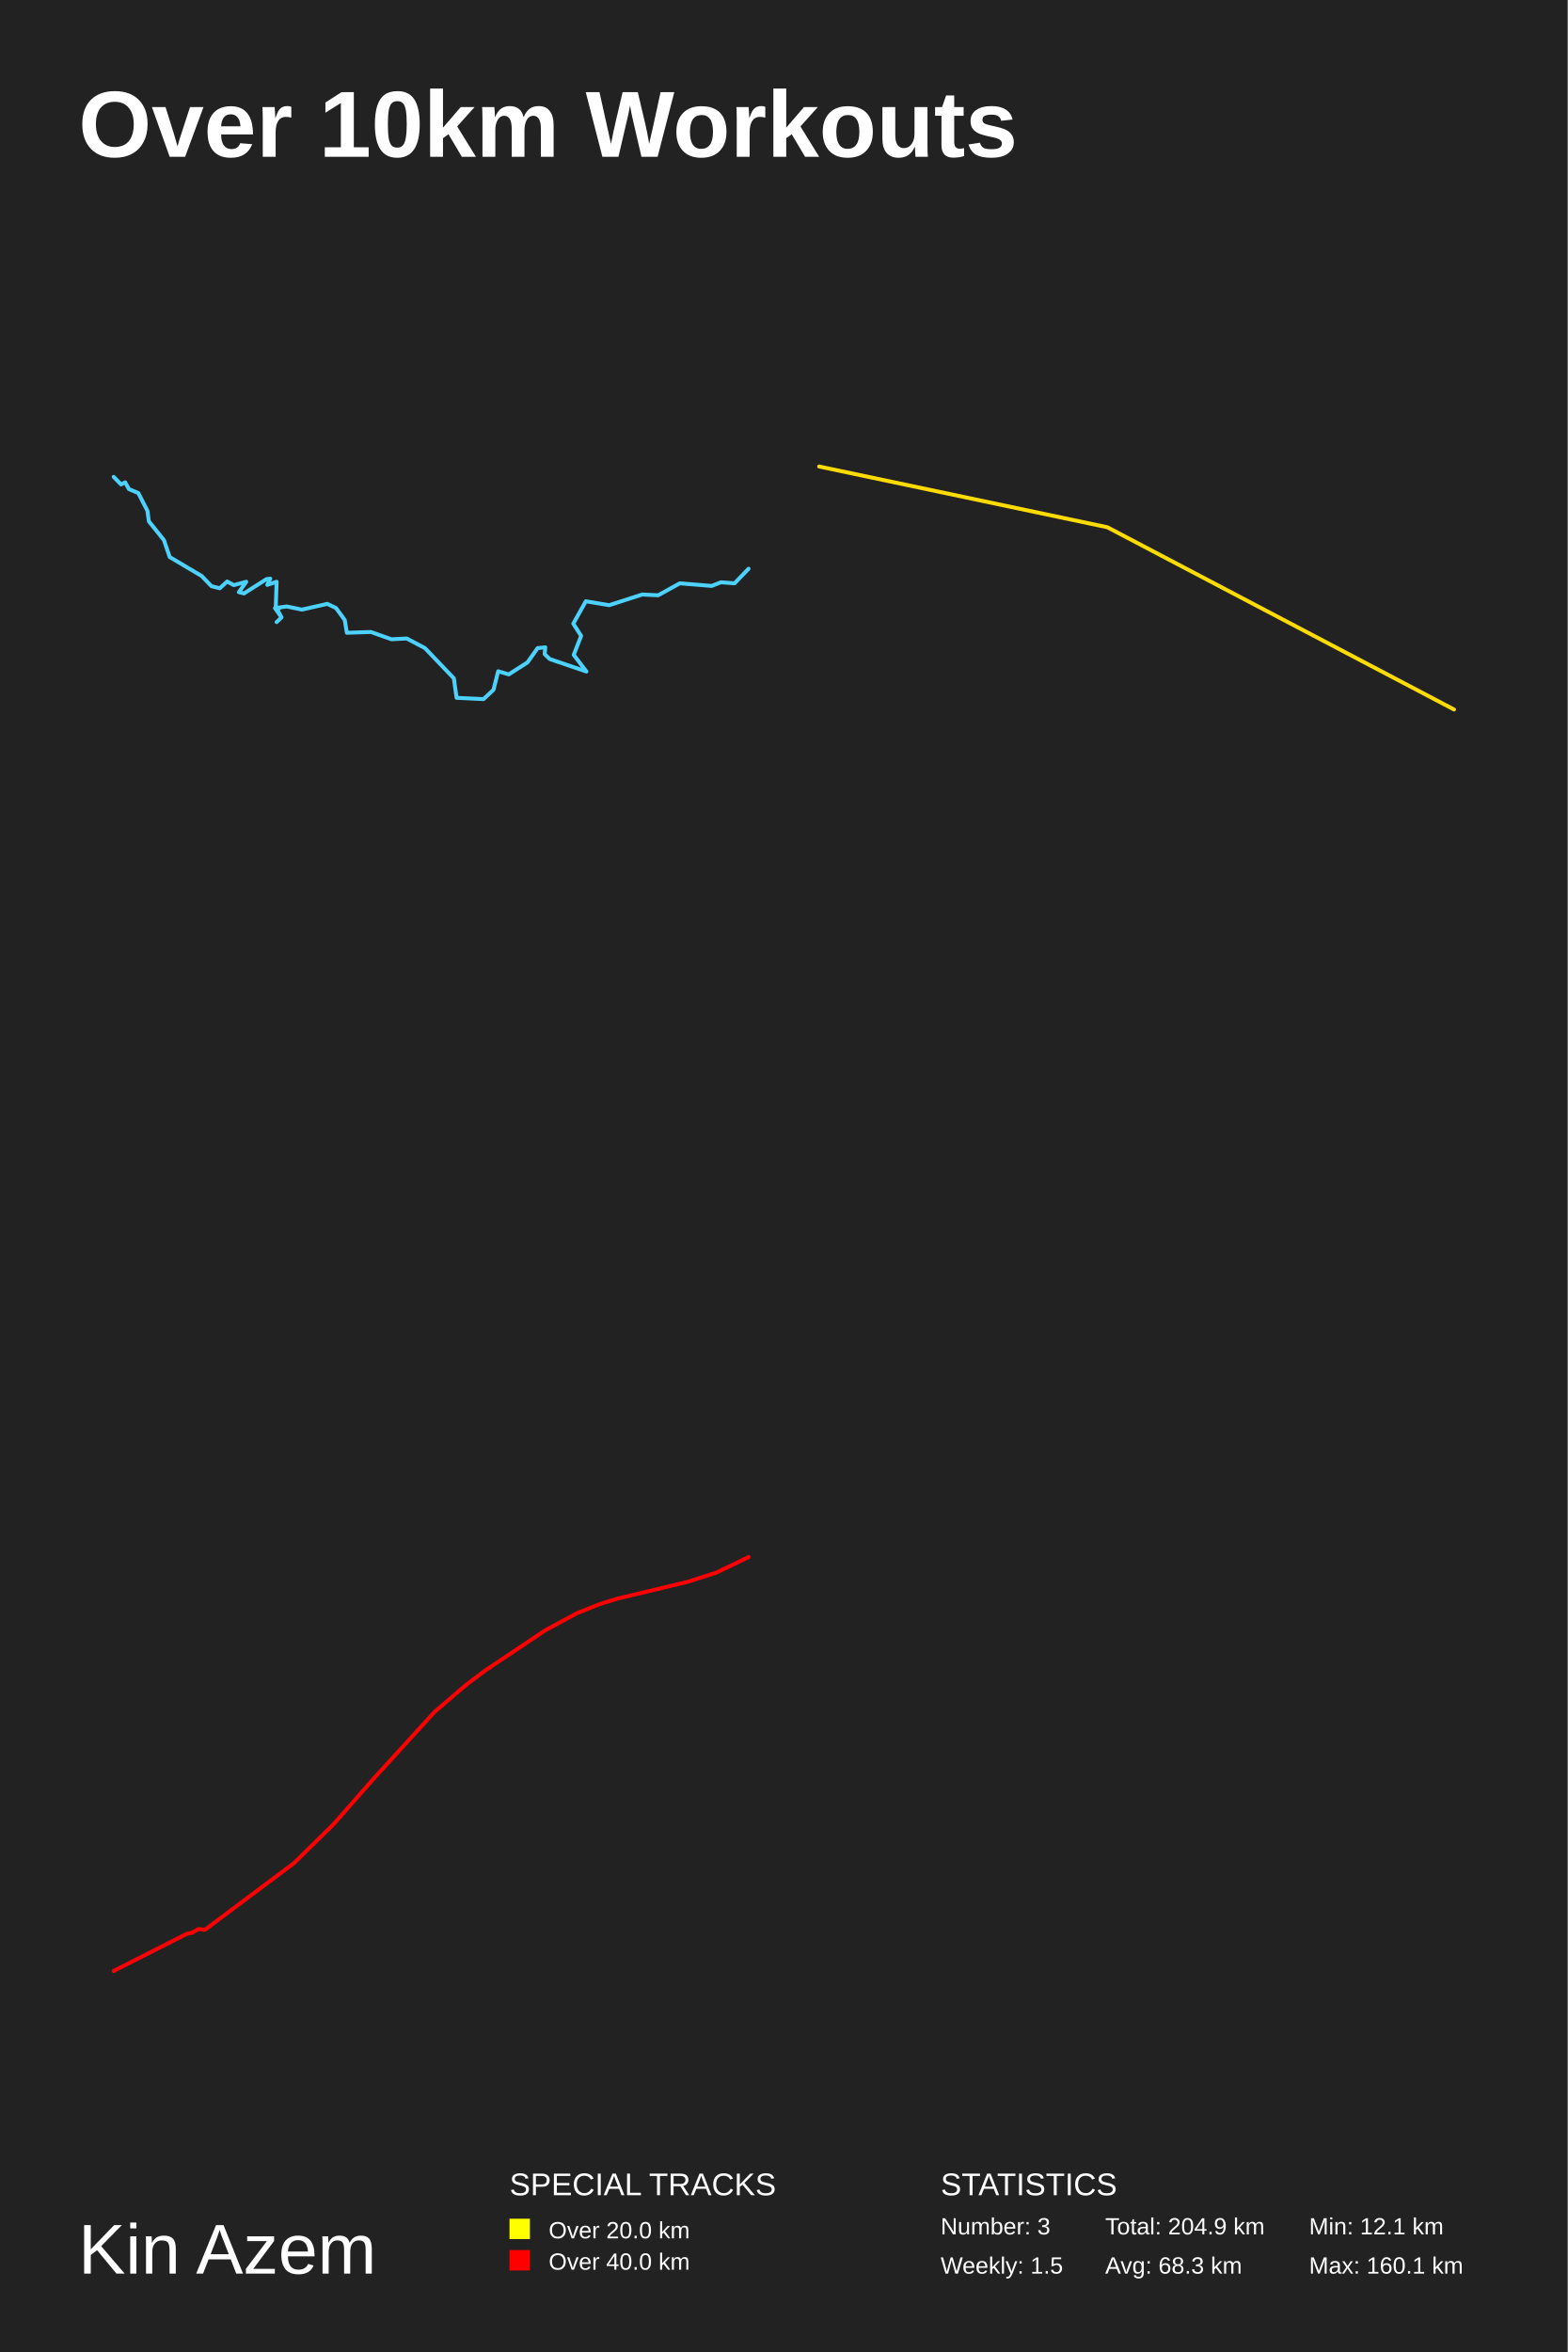
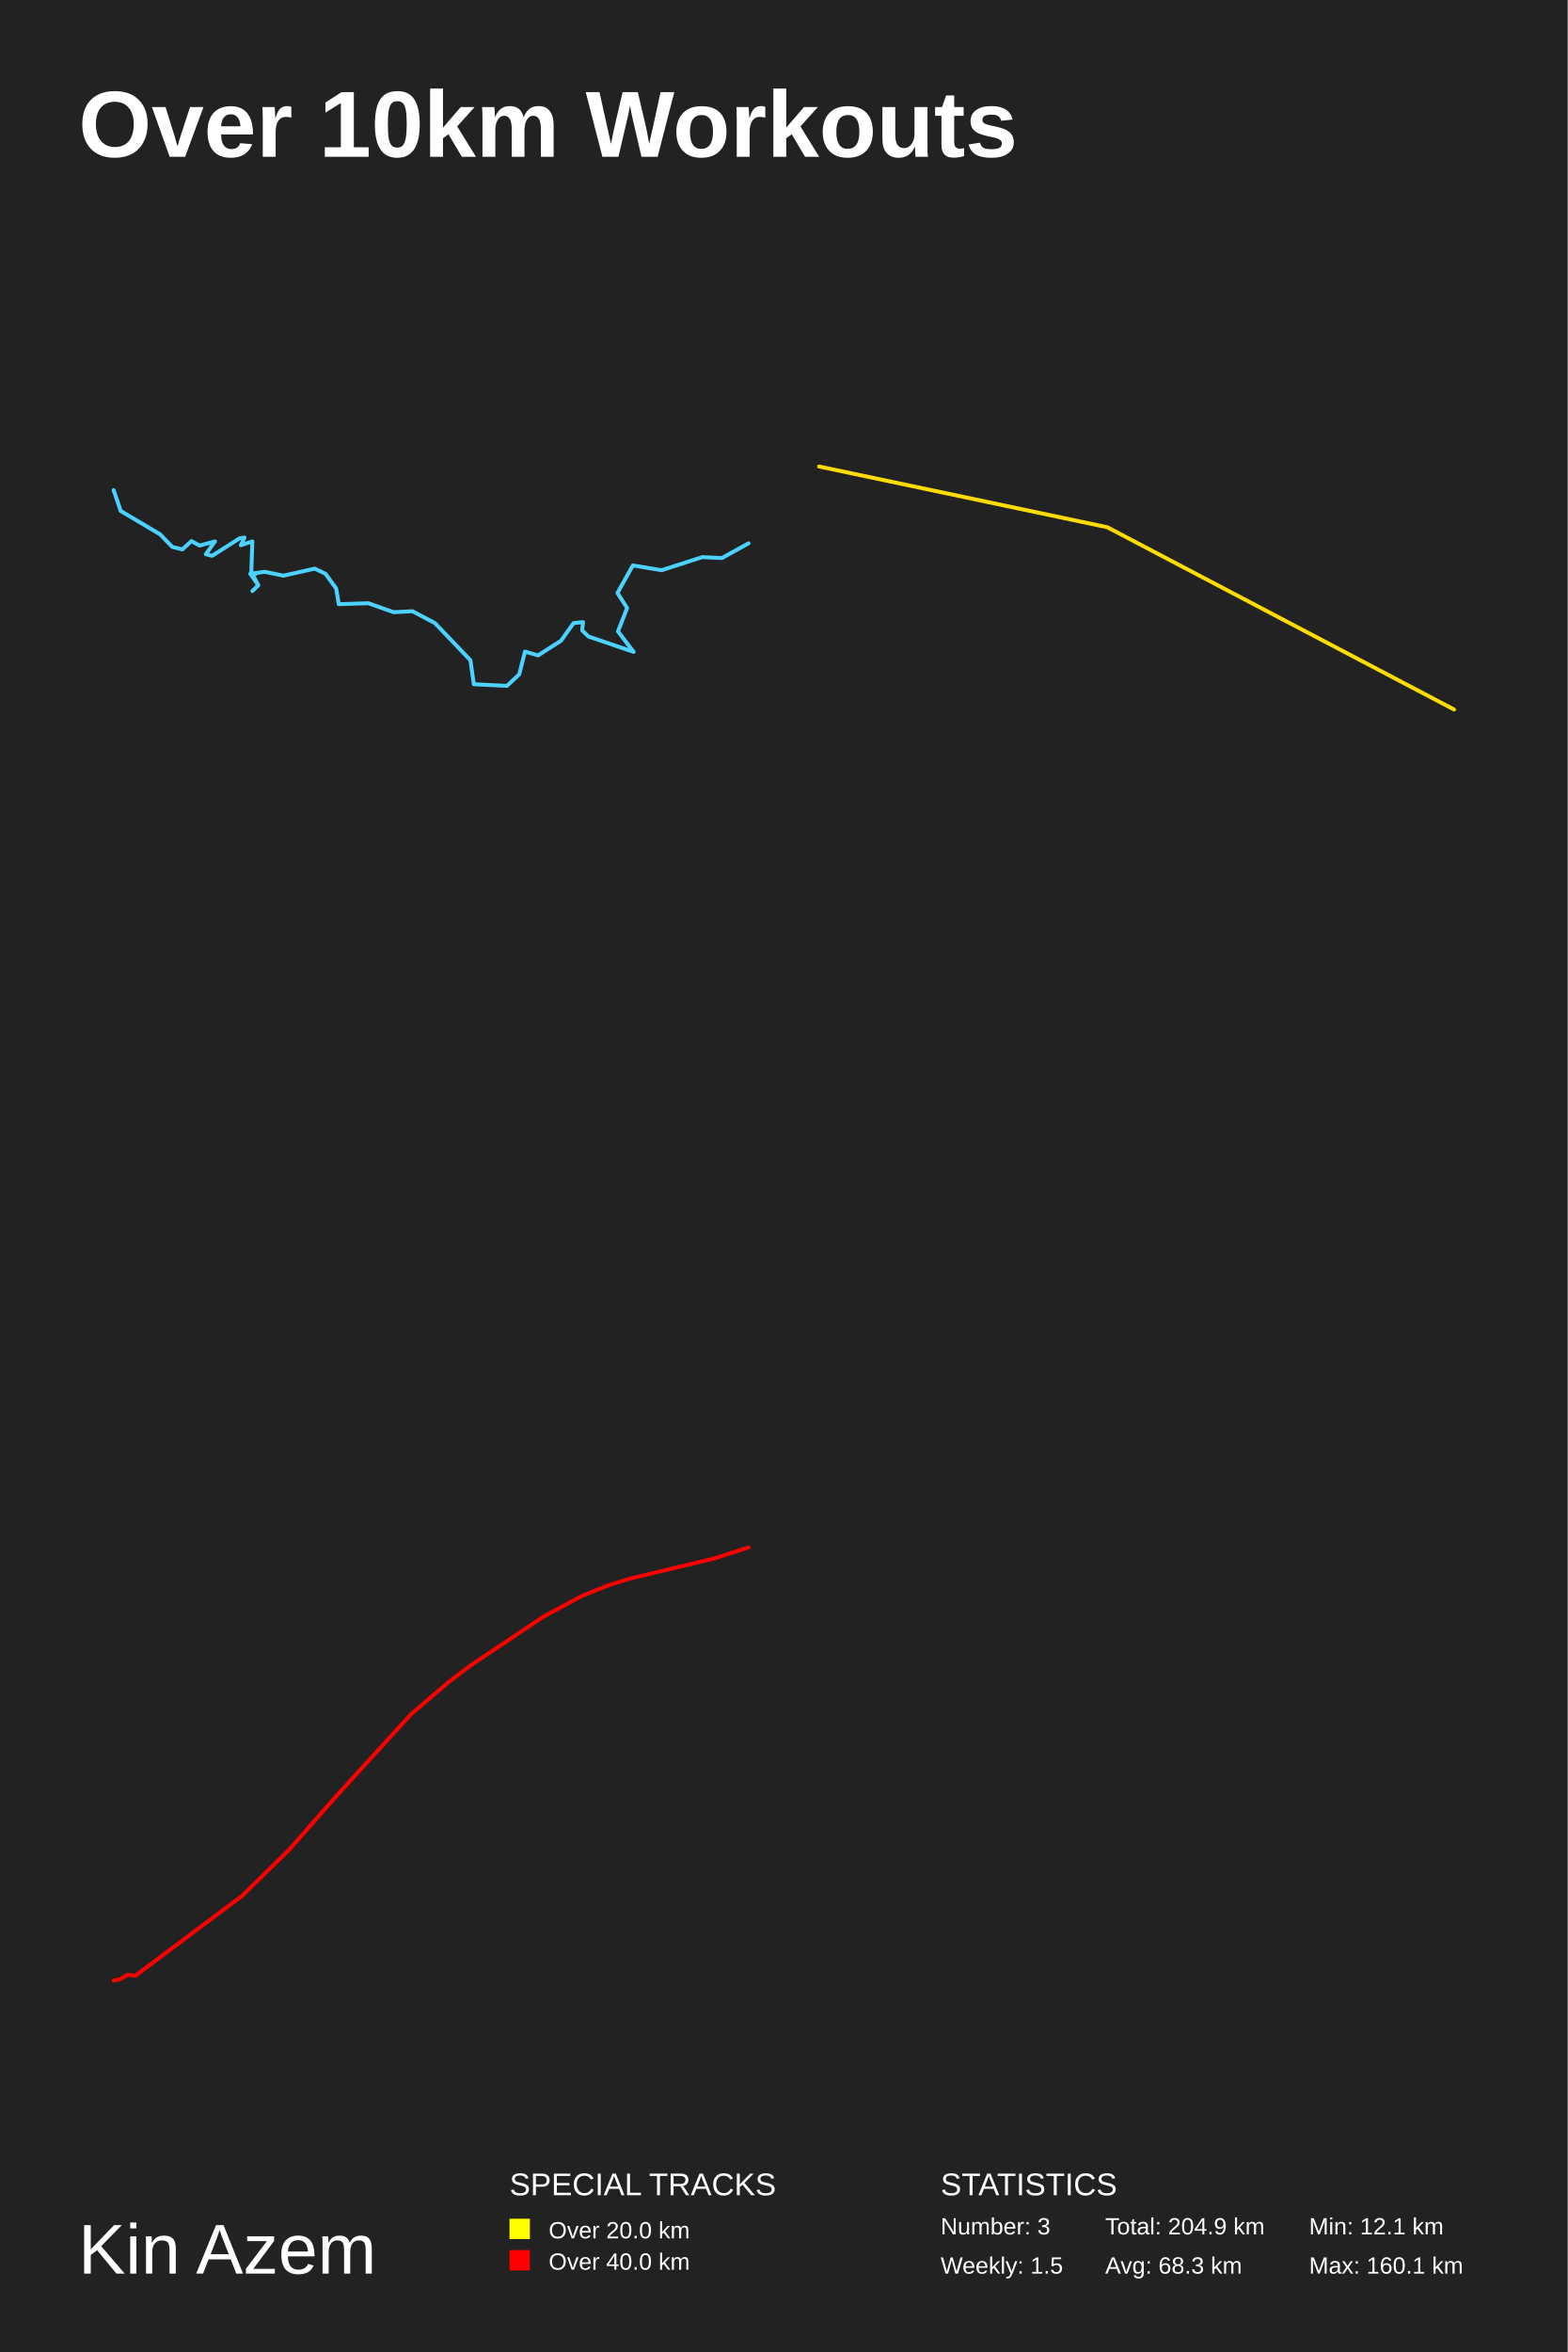
<svg xmlns="http://www.w3.org/2000/svg" baseProfile="full" height="300mm" version="1.1" viewBox="0,0,200,300" width="200mm">
  <defs />
  <rect fill="#222222" height="300" width="200" x="0" y="0" />
  <text fill="#FFFFFF" style="font-size:12px; font-family:Arial; font-weight:bold;" x="10" y="20">Over 10km Workouts</text>
  <text fill="#FFFFFF" style="font-size:9px; font-family:Arial" x="10" y="290">Kin Azem</text>
  <text fill="#FFFFFF" style="font-size:4px; font-family:Arial" x="65" y="280">SPECIAL TRACKS</text>
  <rect fill="yellow" height="2.6" width="2.6" x="65" y="283" />
  <text fill="#FFFFFF" style="font-size:3px; font-family:Arial" x="70" y="285.5">Over 20.0 km</text>
  <rect fill="red" height="2.6" width="2.6" x="65" y="287" />
  <text fill="#FFFFFF" style="font-size:3px; font-family:Arial" x="70" y="289.5">Over 40.0 km</text>
  <text fill="#FFFFFF" style="font-size:4px; font-family:Arial" x="120" y="280">STATISTICS</text>
  <text fill="#FFFFFF" style="font-size:3px; font-family:Arial" x="120" y="285">Number: 3</text>
  <text fill="#FFFFFF" style="font-size:3px; font-family:Arial" x="120" y="290">Weekly: 1.5</text>
  <text fill="#FFFFFF" style="font-size:3px; font-family:Arial" x="141" y="285">Total: 204.9 km</text>
  <text fill="#FFFFFF" style="font-size:3px; font-family:Arial" x="141" y="290">Avg: 68.3 km</text>
  <text fill="#FFFFFF" style="font-size:3px; font-family:Arial" x="167" y="285">Min: 12.1 km</text>
  <text fill="#FFFFFF" style="font-size:3px; font-family:Arial" x="167" y="290">Max: 160.1 km</text>
-   <polyline fill="none" opacity="1" points="95.5,72.544 93.713,74.403 91.981,74.27 90.789,74.735 86.729,74.403 83.967,75.93 81.937,75.83 77.714,77.191 74.736,76.693 73.138,79.548 74.14,81.108 73.193,83.531 74.817,85.655 70.133,84.062 69.484,83.431 69.565,82.568 68.59,82.668 67.291,84.494 64.908,86.02 63.555,85.622 62.959,87.979 61.687,89.174 58.249,89.008 57.897,86.518 54.215,82.668 51.887,81.44 49.937,81.539 47.311,80.61 44.252,80.71 43.982,79.083 42.872,77.556 41.762,77.025 38.513,77.755 36.591,77.357 35.075,77.556 35.914,78.751 35.291,79.349 35.914,78.751 35.291,77.589 35.67,77.556 35.183,77.457 35.291,74.204 34.1,74.602 34.479,73.805 33.992,73.872 31.122,75.697 30.473,75.531 31.42,74.204 29.823,74.635 28.984,74.171 28.036,75.034 26.98,74.768 25.735,73.473 21.647,71.05 20.916,68.893 18.994,66.503 18.804,65.142 17.64,62.884 16.449,62.387 15.962,61.523 15.448,61.789 14.5,60.826" stroke="#4dd2ff" stroke-dasharray="none" stroke-linecap="round" stroke-linejoin="round" stroke-width="0.5" />
+   <polyline fill="none" opacity="1" points="95.5,69.301 92.101,71.18 89.602,71.058 84.405,72.733 80.739,72.12 78.774,75.633 80.006,77.554 78.84,80.536 80.839,83.15 75.075,81.189 74.275,80.413 74.375,79.351 73.176,79.474 71.577,81.72 68.644,83.6 66.978,83.109 66.245,86.01 64.679,87.481 60.448,87.276 60.015,84.212 55.483,79.474 52.618,77.962 50.219,78.085 46.987,76.941 43.222,77.063 42.888,75.062 41.522,73.182 40.156,72.529 36.158,73.427 33.792,72.937 31.926,73.182 32.959,74.653 32.193,75.388 32.959,74.653 32.193,73.223 32.659,73.182 32.059,73.06 32.193,69.056 30.727,69.546 31.193,68.566 30.593,68.648 27.061,70.894 26.262,70.69 27.428,69.056 25.462,69.587 24.429,69.015 23.263,70.077 21.964,69.751 20.431,68.157 15.4,65.175 14.5,62.519" stroke="#4dd2ff" stroke-dasharray="none" stroke-linecap="round" stroke-linejoin="round" stroke-width="0.5" />
  <polyline fill="none" opacity="1" points="185.5,90.497 141.273,67.252 104.5,59.503" stroke="#ffdc00" stroke-dasharray="none" stroke-linecap="round" stroke-linejoin="round" stroke-width="0.5" />
-   <polyline fill="none" opacity="1" points="95.5,198.606 91.371,200.593 87.752,201.755 78.713,203.922 76.5,204.609 73.636,205.75 69.56,207.948 61.918,213.063 59.493,214.881 55.435,218.357 47.529,227.022 42.531,232.706 37.489,237.651 26.139,246.144 25.331,246.049 24.479,246.525 23.829,246.662 14.5,251.394" stroke="red" stroke-dasharray="none" stroke-linecap="round" stroke-linejoin="round" stroke-width="0.5" />
+   <polyline fill="none" opacity="1" points="95.5,197.376 91.16,198.77 80.32,201.368 77.665,202.192 74.231,203.561 69.343,206.197 60.178,212.331 57.27,214.511 52.403,218.68 42.922,229.071 36.928,235.888 30.881,241.817 17.271,252.003 16.301,251.889 15.28,252.459 14.5,252.624" stroke="red" stroke-dasharray="none" stroke-linecap="round" stroke-linejoin="round" stroke-width="0.5" />
</svg>
